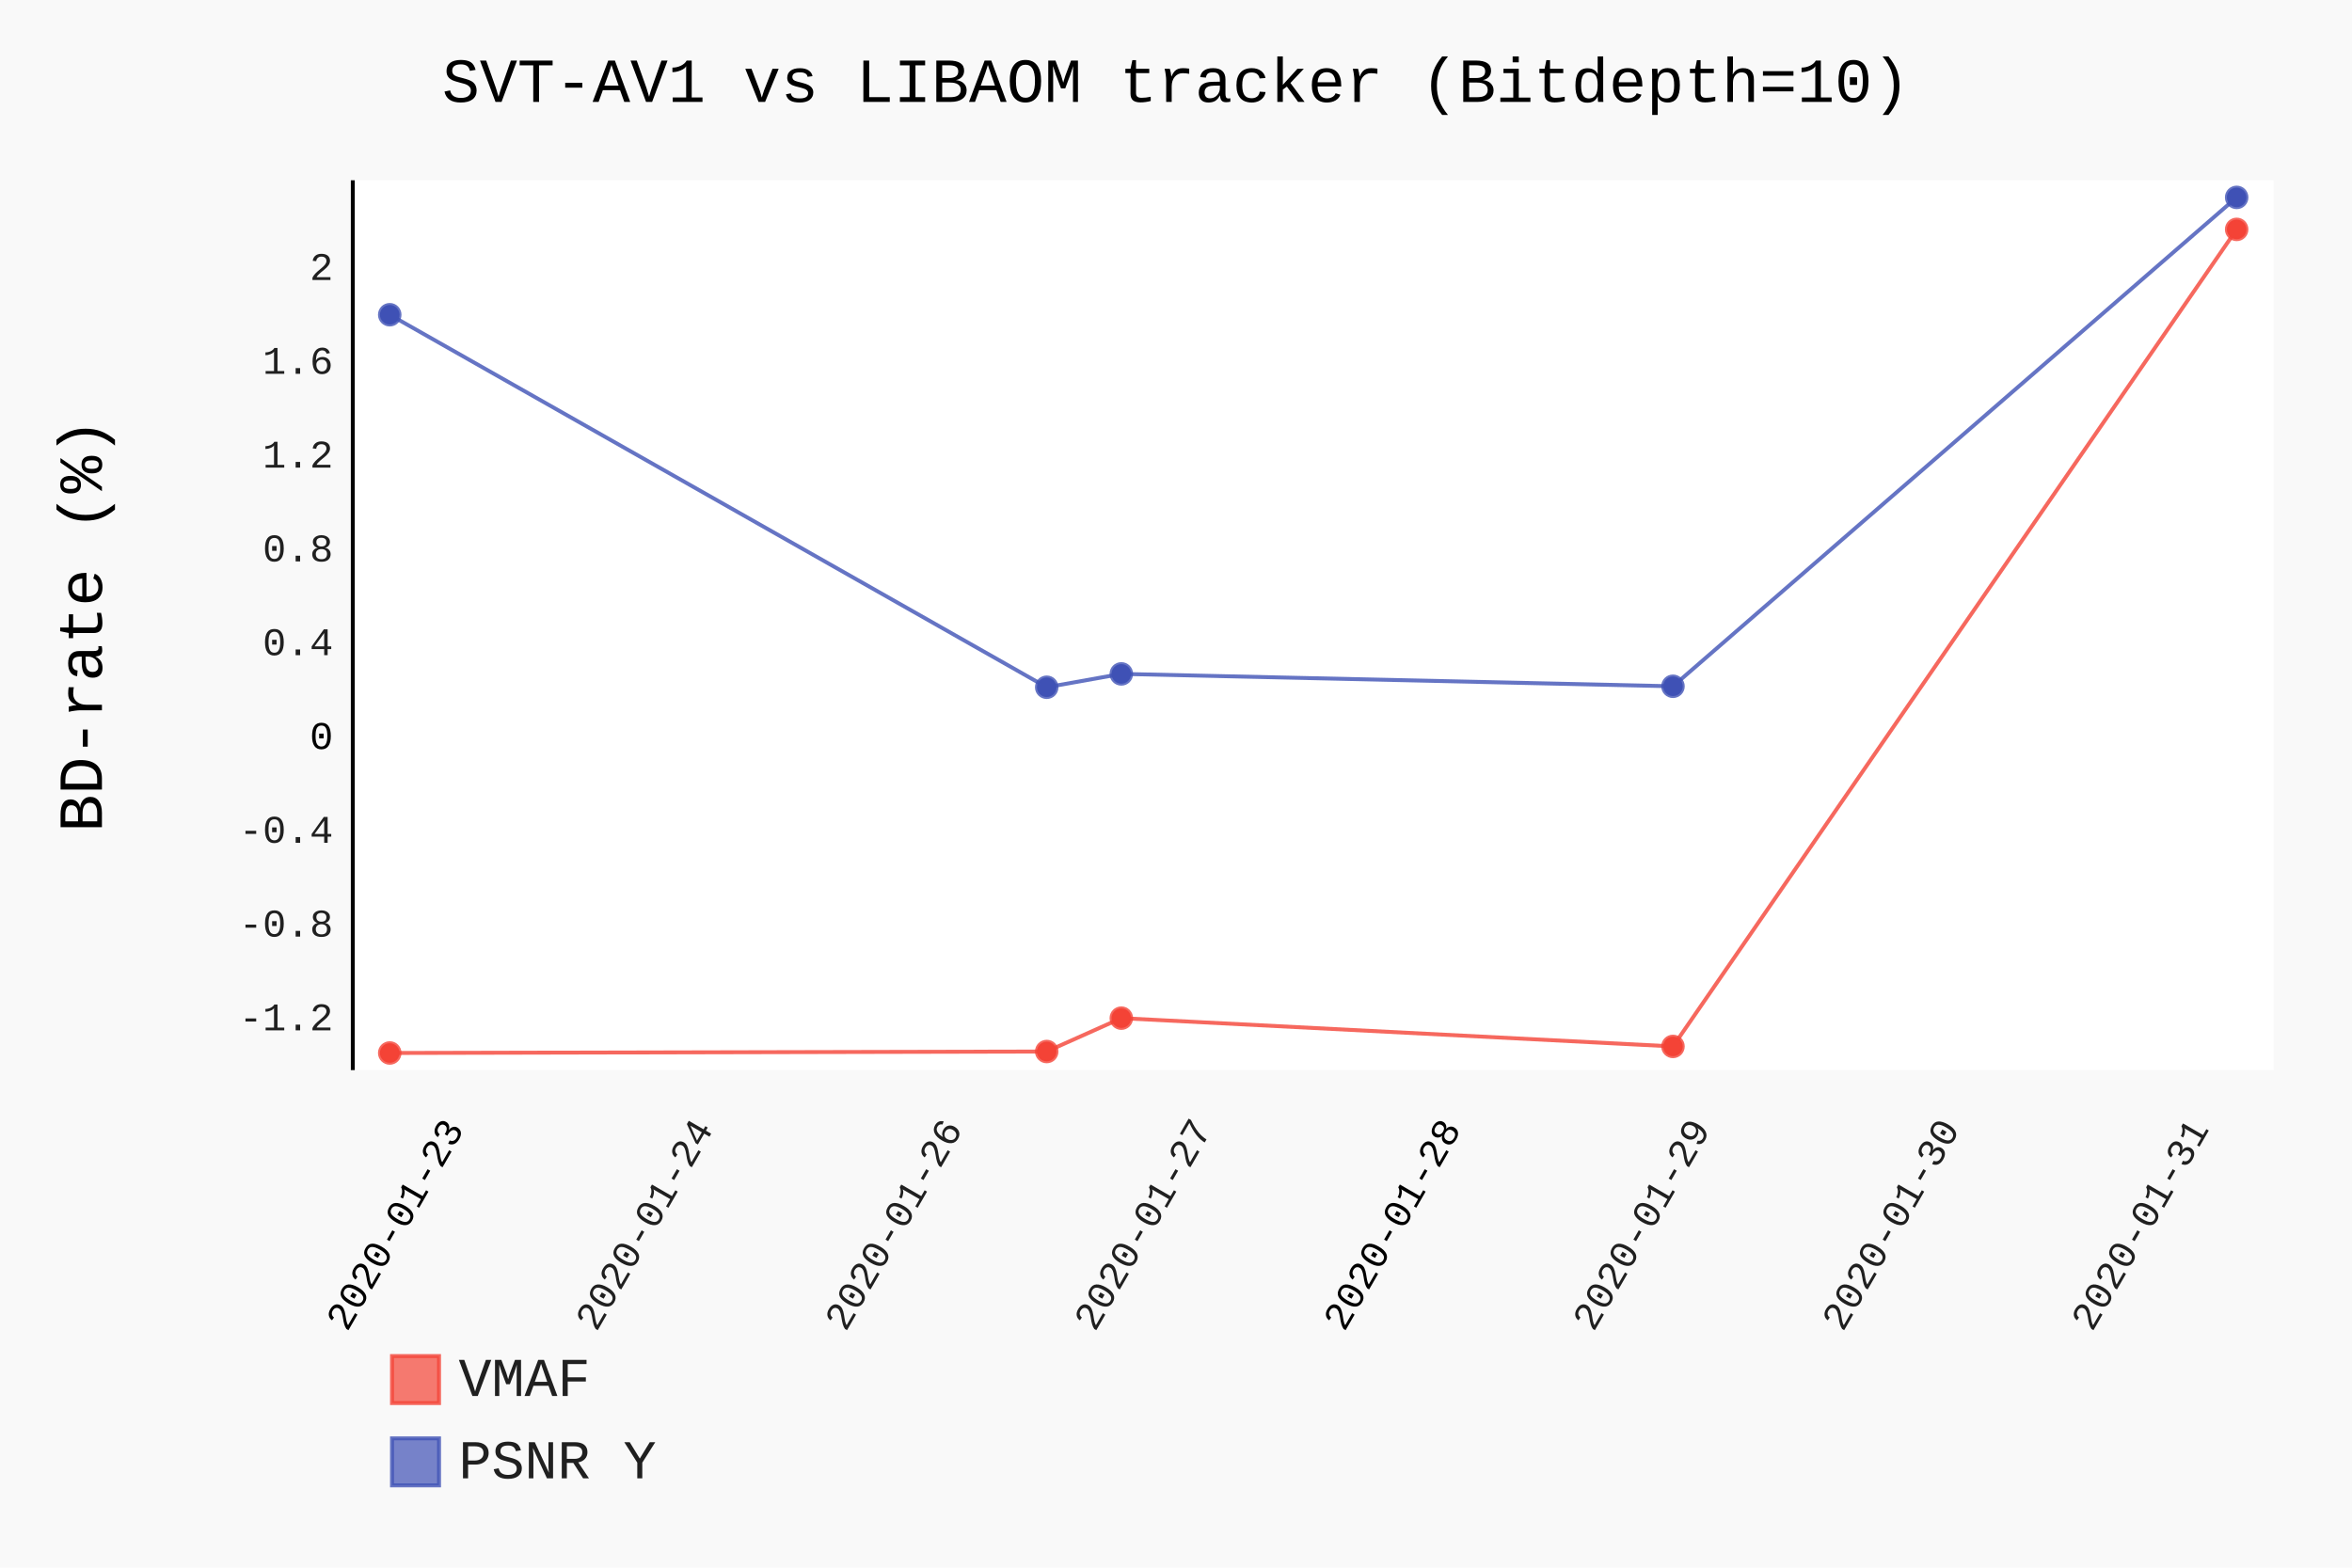
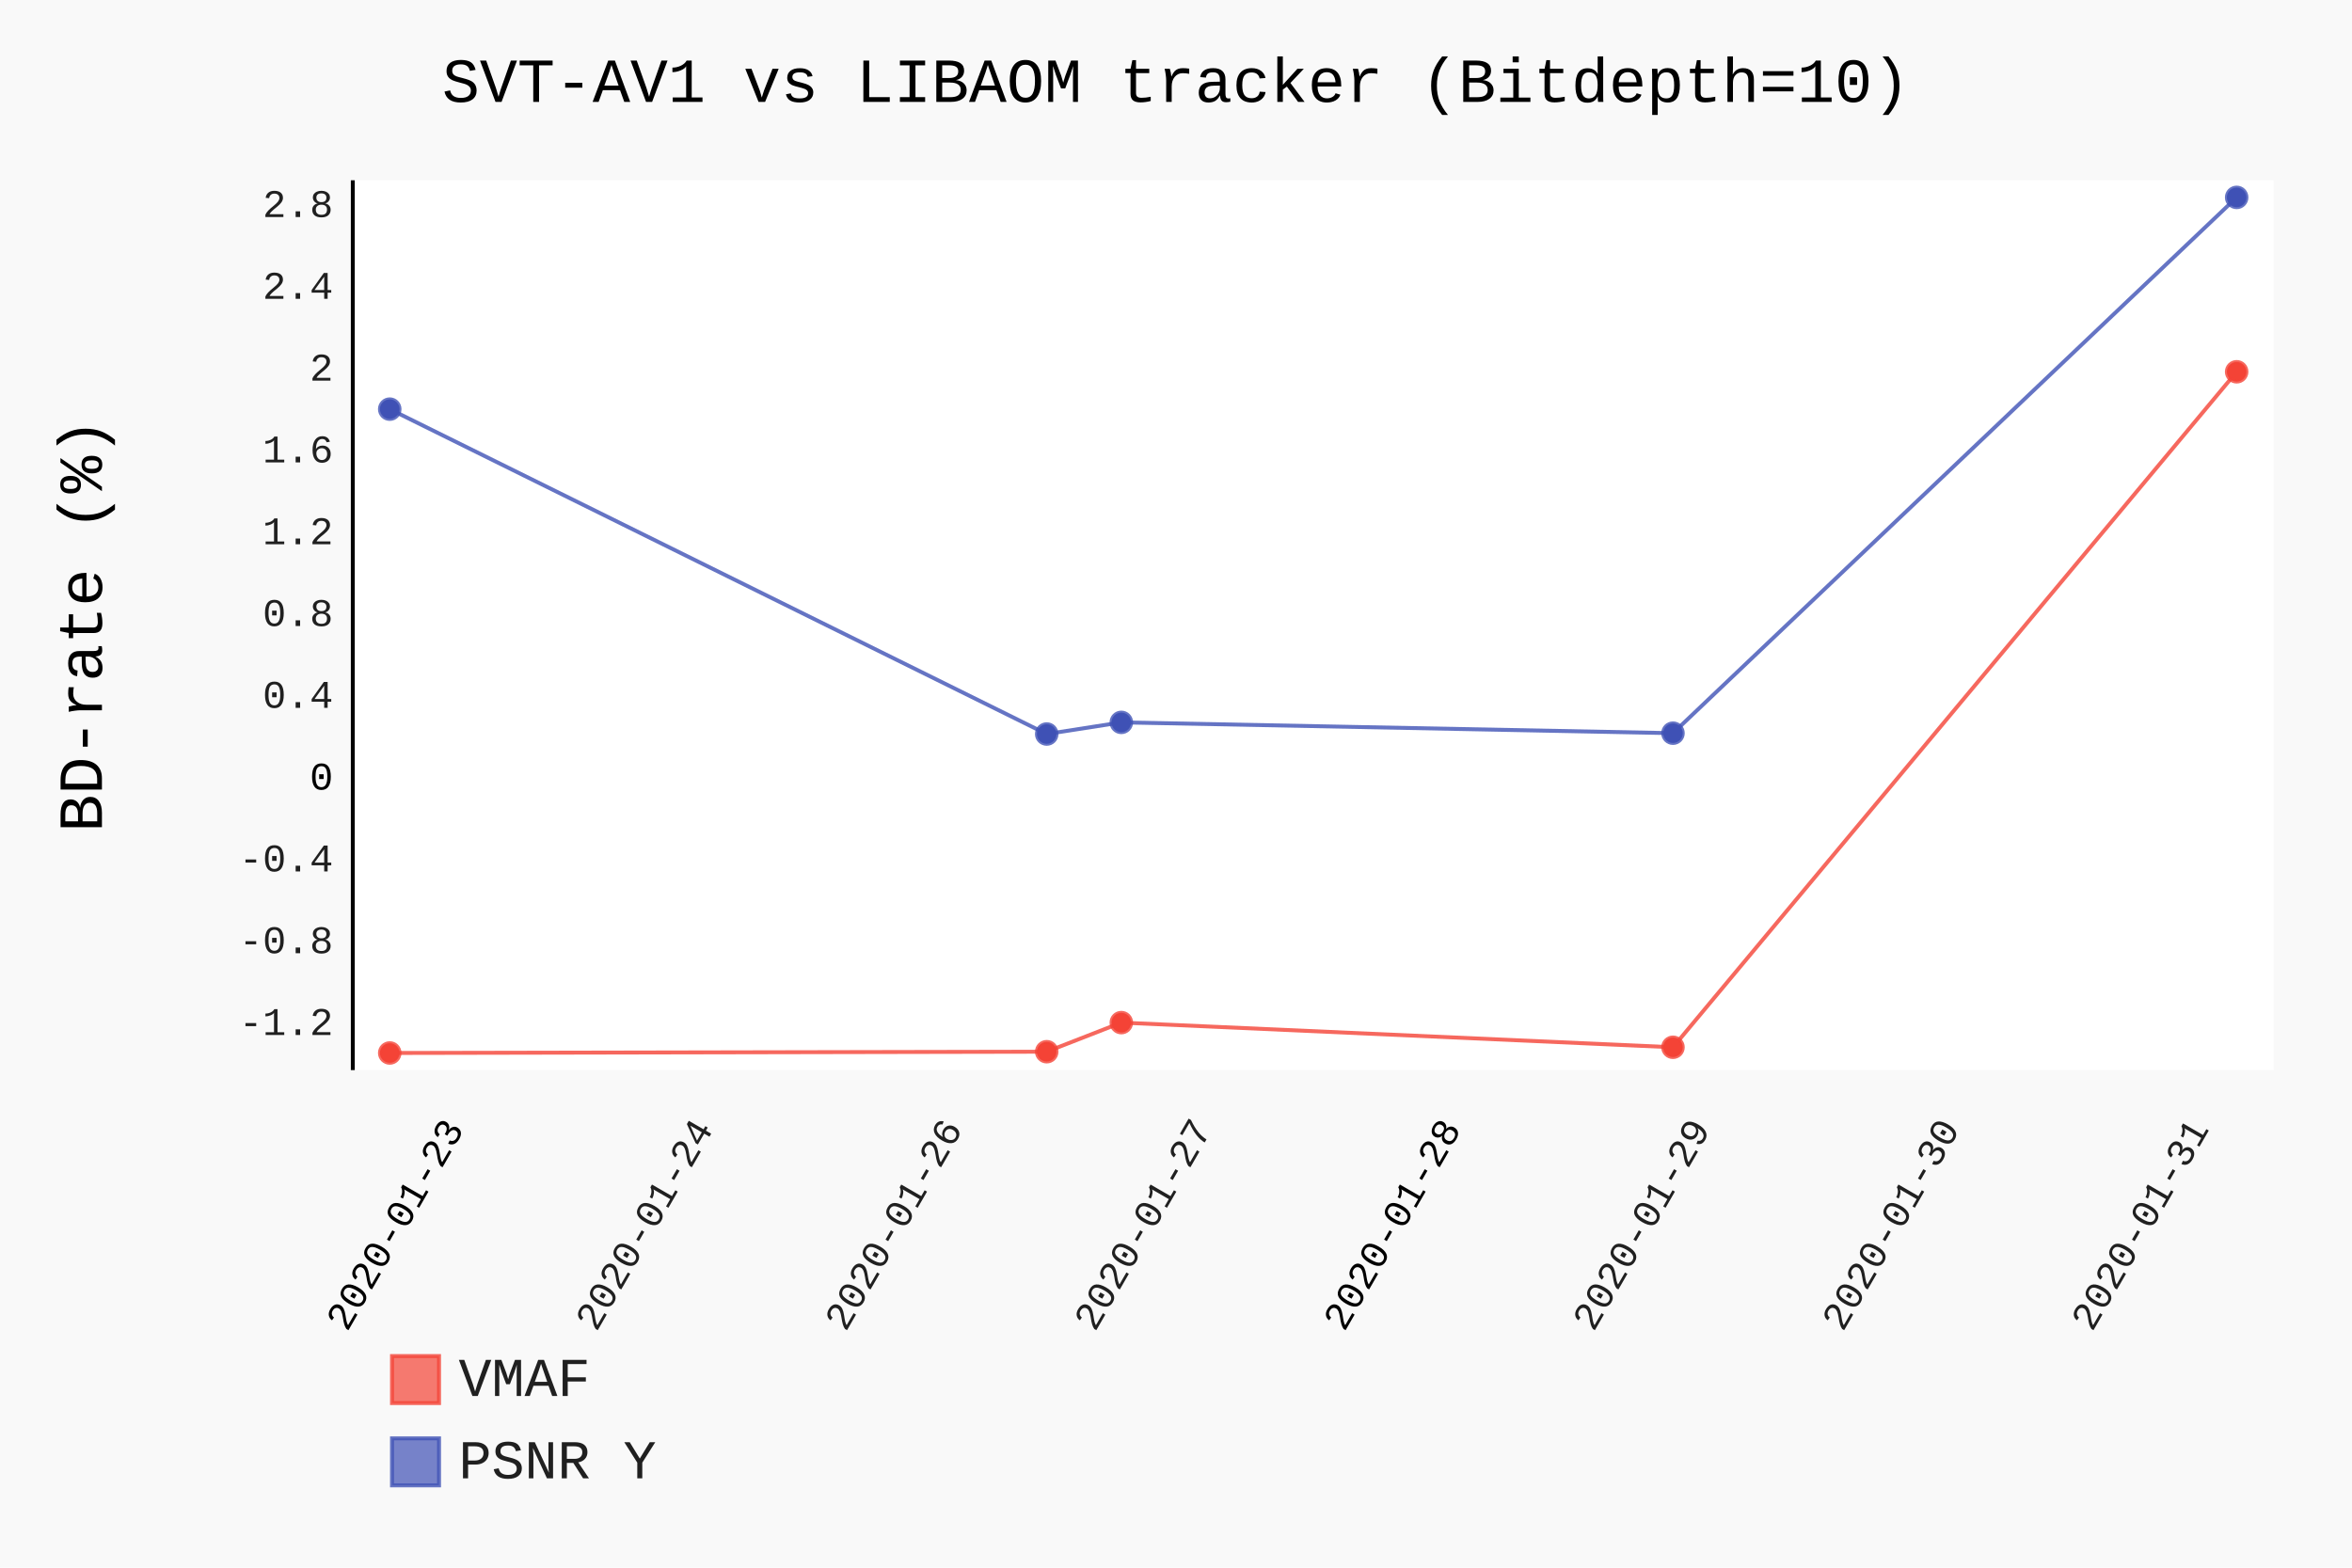
- <svg xmlns="http://www.w3.org/2000/svg" class="pygal-chart" id="chart-f161f53d-8648-484b-b93d-1e46942a1ac2" viewBox="0 0 600 400">
+ <svg xmlns="http://www.w3.org/2000/svg" class="pygal-chart" id="chart-d4c55b31-0729-4d7a-a7e5-4377f393f3b4" viewBox="0 0 600 400">
  <defs>
-     <style type="text/css">#chart-f161f53d-8648-484b-b93d-1e46942a1ac2{-webkit-user-select:none;-webkit-font-smoothing:antialiased;font-family:Consolas,"Liberation Mono",Menlo,Courier,monospace}#chart-f161f53d-8648-484b-b93d-1e46942a1ac2 .title{font-family:Consolas,"Liberation Mono",Menlo,Courier,monospace;font-size:16px}#chart-f161f53d-8648-484b-b93d-1e46942a1ac2 .legends .legend text{font-family:Consolas,"Liberation Mono",Menlo,Courier,monospace;font-size:14px}#chart-f161f53d-8648-484b-b93d-1e46942a1ac2 .axis text{font-family:Consolas,"Liberation Mono",Menlo,Courier,monospace;font-size:10px}#chart-f161f53d-8648-484b-b93d-1e46942a1ac2 .axis text.major{font-family:Consolas,"Liberation Mono",Menlo,Courier,monospace;font-size:10px}#chart-f161f53d-8648-484b-b93d-1e46942a1ac2 .text-overlay text.value{font-family:Consolas,"Liberation Mono",Menlo,Courier,monospace;font-size:16px}#chart-f161f53d-8648-484b-b93d-1e46942a1ac2 .text-overlay text.label{font-family:Consolas,"Liberation Mono",Menlo,Courier,monospace;font-size:10px}#chart-f161f53d-8648-484b-b93d-1e46942a1ac2 .tooltip{font-family:Consolas,"Liberation Mono",Menlo,Courier,monospace;font-size:14px}#chart-f161f53d-8648-484b-b93d-1e46942a1ac2 text.no_data{font-family:Consolas,"Liberation Mono",Menlo,Courier,monospace;font-size:64px}
- #chart-f161f53d-8648-484b-b93d-1e46942a1ac2{background-color:rgba(249,249,249,1)}#chart-f161f53d-8648-484b-b93d-1e46942a1ac2 path,#chart-f161f53d-8648-484b-b93d-1e46942a1ac2 line,#chart-f161f53d-8648-484b-b93d-1e46942a1ac2 rect,#chart-f161f53d-8648-484b-b93d-1e46942a1ac2 circle{-webkit-transition:150ms;-moz-transition:150ms;transition:150ms}#chart-f161f53d-8648-484b-b93d-1e46942a1ac2 .graph &gt; .background{fill:rgba(249,249,249,1)}#chart-f161f53d-8648-484b-b93d-1e46942a1ac2 .plot &gt; .background{fill:rgba(255,255,255,1)}#chart-f161f53d-8648-484b-b93d-1e46942a1ac2 .graph{fill:rgba(0,0,0,.87)}#chart-f161f53d-8648-484b-b93d-1e46942a1ac2 text.no_data{fill:rgba(0,0,0,1)}#chart-f161f53d-8648-484b-b93d-1e46942a1ac2 .title{fill:rgba(0,0,0,1)}#chart-f161f53d-8648-484b-b93d-1e46942a1ac2 .legends .legend text{fill:rgba(0,0,0,.87)}#chart-f161f53d-8648-484b-b93d-1e46942a1ac2 .legends .legend:hover text{fill:rgba(0,0,0,1)}#chart-f161f53d-8648-484b-b93d-1e46942a1ac2 .axis .line{stroke:rgba(0,0,0,1)}#chart-f161f53d-8648-484b-b93d-1e46942a1ac2 .axis .guide.line{stroke:rgba(0,0,0,.54)}#chart-f161f53d-8648-484b-b93d-1e46942a1ac2 .axis .major.line{stroke:rgba(0,0,0,.87)}#chart-f161f53d-8648-484b-b93d-1e46942a1ac2 .axis text.major{fill:rgba(0,0,0,1)}#chart-f161f53d-8648-484b-b93d-1e46942a1ac2 .axis.y .guides:hover .guide.line,#chart-f161f53d-8648-484b-b93d-1e46942a1ac2 .line-graph .axis.x .guides:hover .guide.line,#chart-f161f53d-8648-484b-b93d-1e46942a1ac2 .stackedline-graph .axis.x .guides:hover .guide.line,#chart-f161f53d-8648-484b-b93d-1e46942a1ac2 .xy-graph .axis.x .guides:hover .guide.line{stroke:rgba(0,0,0,1)}#chart-f161f53d-8648-484b-b93d-1e46942a1ac2 .axis .guides:hover text{fill:rgba(0,0,0,1)}#chart-f161f53d-8648-484b-b93d-1e46942a1ac2 .reactive{fill-opacity:.7;stroke-opacity:.8}#chart-f161f53d-8648-484b-b93d-1e46942a1ac2 .ci{stroke:rgba(0,0,0,.87)}#chart-f161f53d-8648-484b-b93d-1e46942a1ac2 .reactive.active,#chart-f161f53d-8648-484b-b93d-1e46942a1ac2 .active .reactive{fill-opacity:.8;stroke-opacity:.9;stroke-width:4}#chart-f161f53d-8648-484b-b93d-1e46942a1ac2 .ci .reactive.active{stroke-width:1.5}#chart-f161f53d-8648-484b-b93d-1e46942a1ac2 .series text{fill:rgba(0,0,0,1)}#chart-f161f53d-8648-484b-b93d-1e46942a1ac2 .tooltip rect{fill:rgba(255,255,255,1);stroke:rgba(0,0,0,1);-webkit-transition:opacity 150ms;-moz-transition:opacity 150ms;transition:opacity 150ms}#chart-f161f53d-8648-484b-b93d-1e46942a1ac2 .tooltip .label{fill:rgba(0,0,0,.87)}#chart-f161f53d-8648-484b-b93d-1e46942a1ac2 .tooltip .label{fill:rgba(0,0,0,.87)}#chart-f161f53d-8648-484b-b93d-1e46942a1ac2 .tooltip .legend{font-size:.8em;fill:rgba(0,0,0,.54)}#chart-f161f53d-8648-484b-b93d-1e46942a1ac2 .tooltip .x_label{font-size:.6em;fill:rgba(0,0,0,1)}#chart-f161f53d-8648-484b-b93d-1e46942a1ac2 .tooltip .xlink{font-size:.5em;text-decoration:underline}#chart-f161f53d-8648-484b-b93d-1e46942a1ac2 .tooltip .value{font-size:1.5em}#chart-f161f53d-8648-484b-b93d-1e46942a1ac2 .bound{font-size:.5em}#chart-f161f53d-8648-484b-b93d-1e46942a1ac2 .max-value{font-size:.75em;fill:rgba(0,0,0,.54)}#chart-f161f53d-8648-484b-b93d-1e46942a1ac2 .map-element{fill:rgba(255,255,255,1);stroke:rgba(0,0,0,.54) !important}#chart-f161f53d-8648-484b-b93d-1e46942a1ac2 .map-element .reactive{fill-opacity:inherit;stroke-opacity:inherit}#chart-f161f53d-8648-484b-b93d-1e46942a1ac2 .color-0,#chart-f161f53d-8648-484b-b93d-1e46942a1ac2 .color-0 a:visited{stroke:#F44336;fill:#F44336}#chart-f161f53d-8648-484b-b93d-1e46942a1ac2 .color-1,#chart-f161f53d-8648-484b-b93d-1e46942a1ac2 .color-1 a:visited{stroke:#3F51B5;fill:#3F51B5}#chart-f161f53d-8648-484b-b93d-1e46942a1ac2 .text-overlay .color-0 text{fill:black}#chart-f161f53d-8648-484b-b93d-1e46942a1ac2 .text-overlay .color-1 text{fill:black}
- #chart-f161f53d-8648-484b-b93d-1e46942a1ac2 text.no_data{text-anchor:middle}#chart-f161f53d-8648-484b-b93d-1e46942a1ac2 .guide.line{fill:none}#chart-f161f53d-8648-484b-b93d-1e46942a1ac2 .centered{text-anchor:middle}#chart-f161f53d-8648-484b-b93d-1e46942a1ac2 .title{text-anchor:middle}#chart-f161f53d-8648-484b-b93d-1e46942a1ac2 .legends .legend text{fill-opacity:1}#chart-f161f53d-8648-484b-b93d-1e46942a1ac2 .axis.x text{text-anchor:middle}#chart-f161f53d-8648-484b-b93d-1e46942a1ac2 .axis.x:not(.web) text[transform]{text-anchor:start}#chart-f161f53d-8648-484b-b93d-1e46942a1ac2 .axis.x:not(.web) text[transform].backwards{text-anchor:end}#chart-f161f53d-8648-484b-b93d-1e46942a1ac2 .axis.y text{text-anchor:end}#chart-f161f53d-8648-484b-b93d-1e46942a1ac2 .axis.y text[transform].backwards{text-anchor:start}#chart-f161f53d-8648-484b-b93d-1e46942a1ac2 .axis.y2 text{text-anchor:start}#chart-f161f53d-8648-484b-b93d-1e46942a1ac2 .axis.y2 text[transform].backwards{text-anchor:end}#chart-f161f53d-8648-484b-b93d-1e46942a1ac2 .axis .guide.line{stroke-dasharray:4,4}#chart-f161f53d-8648-484b-b93d-1e46942a1ac2 .axis .major.guide.line{stroke-dasharray:6,6}#chart-f161f53d-8648-484b-b93d-1e46942a1ac2 .horizontal .axis.y .guide.line,#chart-f161f53d-8648-484b-b93d-1e46942a1ac2 .horizontal .axis.y2 .guide.line,#chart-f161f53d-8648-484b-b93d-1e46942a1ac2 .vertical .axis.x .guide.line{opacity:0}#chart-f161f53d-8648-484b-b93d-1e46942a1ac2 .horizontal .axis.always_show .guide.line,#chart-f161f53d-8648-484b-b93d-1e46942a1ac2 .vertical .axis.always_show .guide.line{opacity:1 !important}#chart-f161f53d-8648-484b-b93d-1e46942a1ac2 .axis.y .guides:hover .guide.line,#chart-f161f53d-8648-484b-b93d-1e46942a1ac2 .axis.y2 .guides:hover .guide.line,#chart-f161f53d-8648-484b-b93d-1e46942a1ac2 .axis.x .guides:hover .guide.line{opacity:1}#chart-f161f53d-8648-484b-b93d-1e46942a1ac2 .axis .guides:hover text{opacity:1}#chart-f161f53d-8648-484b-b93d-1e46942a1ac2 .nofill{fill:none}#chart-f161f53d-8648-484b-b93d-1e46942a1ac2 .subtle-fill{fill-opacity:.2}#chart-f161f53d-8648-484b-b93d-1e46942a1ac2 .dot{stroke-width:1px;fill-opacity:1}#chart-f161f53d-8648-484b-b93d-1e46942a1ac2 .dot.active{stroke-width:5px}#chart-f161f53d-8648-484b-b93d-1e46942a1ac2 .dot.negative{fill:transparent}#chart-f161f53d-8648-484b-b93d-1e46942a1ac2 text,#chart-f161f53d-8648-484b-b93d-1e46942a1ac2 tspan{stroke:none !important}#chart-f161f53d-8648-484b-b93d-1e46942a1ac2 .series text.active{opacity:1}#chart-f161f53d-8648-484b-b93d-1e46942a1ac2 .tooltip rect{fill-opacity:.95;stroke-width:.5}#chart-f161f53d-8648-484b-b93d-1e46942a1ac2 .tooltip text{fill-opacity:1}#chart-f161f53d-8648-484b-b93d-1e46942a1ac2 .showable{visibility:hidden}#chart-f161f53d-8648-484b-b93d-1e46942a1ac2 .showable.shown{visibility:visible}#chart-f161f53d-8648-484b-b93d-1e46942a1ac2 .gauge-background{fill:rgba(229,229,229,1);stroke:none}#chart-f161f53d-8648-484b-b93d-1e46942a1ac2 .bg-lines{stroke:rgba(249,249,249,1);stroke-width:2px}</style>
+     <style type="text/css">#chart-d4c55b31-0729-4d7a-a7e5-4377f393f3b4{-webkit-user-select:none;-webkit-font-smoothing:antialiased;font-family:Consolas,"Liberation Mono",Menlo,Courier,monospace}#chart-d4c55b31-0729-4d7a-a7e5-4377f393f3b4 .title{font-family:Consolas,"Liberation Mono",Menlo,Courier,monospace;font-size:16px}#chart-d4c55b31-0729-4d7a-a7e5-4377f393f3b4 .legends .legend text{font-family:Consolas,"Liberation Mono",Menlo,Courier,monospace;font-size:14px}#chart-d4c55b31-0729-4d7a-a7e5-4377f393f3b4 .axis text{font-family:Consolas,"Liberation Mono",Menlo,Courier,monospace;font-size:10px}#chart-d4c55b31-0729-4d7a-a7e5-4377f393f3b4 .axis text.major{font-family:Consolas,"Liberation Mono",Menlo,Courier,monospace;font-size:10px}#chart-d4c55b31-0729-4d7a-a7e5-4377f393f3b4 .text-overlay text.value{font-family:Consolas,"Liberation Mono",Menlo,Courier,monospace;font-size:16px}#chart-d4c55b31-0729-4d7a-a7e5-4377f393f3b4 .text-overlay text.label{font-family:Consolas,"Liberation Mono",Menlo,Courier,monospace;font-size:10px}#chart-d4c55b31-0729-4d7a-a7e5-4377f393f3b4 .tooltip{font-family:Consolas,"Liberation Mono",Menlo,Courier,monospace;font-size:14px}#chart-d4c55b31-0729-4d7a-a7e5-4377f393f3b4 text.no_data{font-family:Consolas,"Liberation Mono",Menlo,Courier,monospace;font-size:64px}
+ #chart-d4c55b31-0729-4d7a-a7e5-4377f393f3b4{background-color:rgba(249,249,249,1)}#chart-d4c55b31-0729-4d7a-a7e5-4377f393f3b4 path,#chart-d4c55b31-0729-4d7a-a7e5-4377f393f3b4 line,#chart-d4c55b31-0729-4d7a-a7e5-4377f393f3b4 rect,#chart-d4c55b31-0729-4d7a-a7e5-4377f393f3b4 circle{-webkit-transition:150ms;-moz-transition:150ms;transition:150ms}#chart-d4c55b31-0729-4d7a-a7e5-4377f393f3b4 .graph &gt; .background{fill:rgba(249,249,249,1)}#chart-d4c55b31-0729-4d7a-a7e5-4377f393f3b4 .plot &gt; .background{fill:rgba(255,255,255,1)}#chart-d4c55b31-0729-4d7a-a7e5-4377f393f3b4 .graph{fill:rgba(0,0,0,.87)}#chart-d4c55b31-0729-4d7a-a7e5-4377f393f3b4 text.no_data{fill:rgba(0,0,0,1)}#chart-d4c55b31-0729-4d7a-a7e5-4377f393f3b4 .title{fill:rgba(0,0,0,1)}#chart-d4c55b31-0729-4d7a-a7e5-4377f393f3b4 .legends .legend text{fill:rgba(0,0,0,.87)}#chart-d4c55b31-0729-4d7a-a7e5-4377f393f3b4 .legends .legend:hover text{fill:rgba(0,0,0,1)}#chart-d4c55b31-0729-4d7a-a7e5-4377f393f3b4 .axis .line{stroke:rgba(0,0,0,1)}#chart-d4c55b31-0729-4d7a-a7e5-4377f393f3b4 .axis .guide.line{stroke:rgba(0,0,0,.54)}#chart-d4c55b31-0729-4d7a-a7e5-4377f393f3b4 .axis .major.line{stroke:rgba(0,0,0,.87)}#chart-d4c55b31-0729-4d7a-a7e5-4377f393f3b4 .axis text.major{fill:rgba(0,0,0,1)}#chart-d4c55b31-0729-4d7a-a7e5-4377f393f3b4 .axis.y .guides:hover .guide.line,#chart-d4c55b31-0729-4d7a-a7e5-4377f393f3b4 .line-graph .axis.x .guides:hover .guide.line,#chart-d4c55b31-0729-4d7a-a7e5-4377f393f3b4 .stackedline-graph .axis.x .guides:hover .guide.line,#chart-d4c55b31-0729-4d7a-a7e5-4377f393f3b4 .xy-graph .axis.x .guides:hover .guide.line{stroke:rgba(0,0,0,1)}#chart-d4c55b31-0729-4d7a-a7e5-4377f393f3b4 .axis .guides:hover text{fill:rgba(0,0,0,1)}#chart-d4c55b31-0729-4d7a-a7e5-4377f393f3b4 .reactive{fill-opacity:.7;stroke-opacity:.8}#chart-d4c55b31-0729-4d7a-a7e5-4377f393f3b4 .ci{stroke:rgba(0,0,0,.87)}#chart-d4c55b31-0729-4d7a-a7e5-4377f393f3b4 .reactive.active,#chart-d4c55b31-0729-4d7a-a7e5-4377f393f3b4 .active .reactive{fill-opacity:.8;stroke-opacity:.9;stroke-width:4}#chart-d4c55b31-0729-4d7a-a7e5-4377f393f3b4 .ci .reactive.active{stroke-width:1.5}#chart-d4c55b31-0729-4d7a-a7e5-4377f393f3b4 .series text{fill:rgba(0,0,0,1)}#chart-d4c55b31-0729-4d7a-a7e5-4377f393f3b4 .tooltip rect{fill:rgba(255,255,255,1);stroke:rgba(0,0,0,1);-webkit-transition:opacity 150ms;-moz-transition:opacity 150ms;transition:opacity 150ms}#chart-d4c55b31-0729-4d7a-a7e5-4377f393f3b4 .tooltip .label{fill:rgba(0,0,0,.87)}#chart-d4c55b31-0729-4d7a-a7e5-4377f393f3b4 .tooltip .label{fill:rgba(0,0,0,.87)}#chart-d4c55b31-0729-4d7a-a7e5-4377f393f3b4 .tooltip .legend{font-size:.8em;fill:rgba(0,0,0,.54)}#chart-d4c55b31-0729-4d7a-a7e5-4377f393f3b4 .tooltip .x_label{font-size:.6em;fill:rgba(0,0,0,1)}#chart-d4c55b31-0729-4d7a-a7e5-4377f393f3b4 .tooltip .xlink{font-size:.5em;text-decoration:underline}#chart-d4c55b31-0729-4d7a-a7e5-4377f393f3b4 .tooltip .value{font-size:1.5em}#chart-d4c55b31-0729-4d7a-a7e5-4377f393f3b4 .bound{font-size:.5em}#chart-d4c55b31-0729-4d7a-a7e5-4377f393f3b4 .max-value{font-size:.75em;fill:rgba(0,0,0,.54)}#chart-d4c55b31-0729-4d7a-a7e5-4377f393f3b4 .map-element{fill:rgba(255,255,255,1);stroke:rgba(0,0,0,.54) !important}#chart-d4c55b31-0729-4d7a-a7e5-4377f393f3b4 .map-element .reactive{fill-opacity:inherit;stroke-opacity:inherit}#chart-d4c55b31-0729-4d7a-a7e5-4377f393f3b4 .color-0,#chart-d4c55b31-0729-4d7a-a7e5-4377f393f3b4 .color-0 a:visited{stroke:#F44336;fill:#F44336}#chart-d4c55b31-0729-4d7a-a7e5-4377f393f3b4 .color-1,#chart-d4c55b31-0729-4d7a-a7e5-4377f393f3b4 .color-1 a:visited{stroke:#3F51B5;fill:#3F51B5}#chart-d4c55b31-0729-4d7a-a7e5-4377f393f3b4 .text-overlay .color-0 text{fill:black}#chart-d4c55b31-0729-4d7a-a7e5-4377f393f3b4 .text-overlay .color-1 text{fill:black}
+ #chart-d4c55b31-0729-4d7a-a7e5-4377f393f3b4 text.no_data{text-anchor:middle}#chart-d4c55b31-0729-4d7a-a7e5-4377f393f3b4 .guide.line{fill:none}#chart-d4c55b31-0729-4d7a-a7e5-4377f393f3b4 .centered{text-anchor:middle}#chart-d4c55b31-0729-4d7a-a7e5-4377f393f3b4 .title{text-anchor:middle}#chart-d4c55b31-0729-4d7a-a7e5-4377f393f3b4 .legends .legend text{fill-opacity:1}#chart-d4c55b31-0729-4d7a-a7e5-4377f393f3b4 .axis.x text{text-anchor:middle}#chart-d4c55b31-0729-4d7a-a7e5-4377f393f3b4 .axis.x:not(.web) text[transform]{text-anchor:start}#chart-d4c55b31-0729-4d7a-a7e5-4377f393f3b4 .axis.x:not(.web) text[transform].backwards{text-anchor:end}#chart-d4c55b31-0729-4d7a-a7e5-4377f393f3b4 .axis.y text{text-anchor:end}#chart-d4c55b31-0729-4d7a-a7e5-4377f393f3b4 .axis.y text[transform].backwards{text-anchor:start}#chart-d4c55b31-0729-4d7a-a7e5-4377f393f3b4 .axis.y2 text{text-anchor:start}#chart-d4c55b31-0729-4d7a-a7e5-4377f393f3b4 .axis.y2 text[transform].backwards{text-anchor:end}#chart-d4c55b31-0729-4d7a-a7e5-4377f393f3b4 .axis .guide.line{stroke-dasharray:4,4}#chart-d4c55b31-0729-4d7a-a7e5-4377f393f3b4 .axis .major.guide.line{stroke-dasharray:6,6}#chart-d4c55b31-0729-4d7a-a7e5-4377f393f3b4 .horizontal .axis.y .guide.line,#chart-d4c55b31-0729-4d7a-a7e5-4377f393f3b4 .horizontal .axis.y2 .guide.line,#chart-d4c55b31-0729-4d7a-a7e5-4377f393f3b4 .vertical .axis.x .guide.line{opacity:0}#chart-d4c55b31-0729-4d7a-a7e5-4377f393f3b4 .horizontal .axis.always_show .guide.line,#chart-d4c55b31-0729-4d7a-a7e5-4377f393f3b4 .vertical .axis.always_show .guide.line{opacity:1 !important}#chart-d4c55b31-0729-4d7a-a7e5-4377f393f3b4 .axis.y .guides:hover .guide.line,#chart-d4c55b31-0729-4d7a-a7e5-4377f393f3b4 .axis.y2 .guides:hover .guide.line,#chart-d4c55b31-0729-4d7a-a7e5-4377f393f3b4 .axis.x .guides:hover .guide.line{opacity:1}#chart-d4c55b31-0729-4d7a-a7e5-4377f393f3b4 .axis .guides:hover text{opacity:1}#chart-d4c55b31-0729-4d7a-a7e5-4377f393f3b4 .nofill{fill:none}#chart-d4c55b31-0729-4d7a-a7e5-4377f393f3b4 .subtle-fill{fill-opacity:.2}#chart-d4c55b31-0729-4d7a-a7e5-4377f393f3b4 .dot{stroke-width:1px;fill-opacity:1}#chart-d4c55b31-0729-4d7a-a7e5-4377f393f3b4 .dot.active{stroke-width:5px}#chart-d4c55b31-0729-4d7a-a7e5-4377f393f3b4 .dot.negative{fill:transparent}#chart-d4c55b31-0729-4d7a-a7e5-4377f393f3b4 text,#chart-d4c55b31-0729-4d7a-a7e5-4377f393f3b4 tspan{stroke:none !important}#chart-d4c55b31-0729-4d7a-a7e5-4377f393f3b4 .series text.active{opacity:1}#chart-d4c55b31-0729-4d7a-a7e5-4377f393f3b4 .tooltip rect{fill-opacity:.95;stroke-width:.5}#chart-d4c55b31-0729-4d7a-a7e5-4377f393f3b4 .tooltip text{fill-opacity:1}#chart-d4c55b31-0729-4d7a-a7e5-4377f393f3b4 .showable{visibility:hidden}#chart-d4c55b31-0729-4d7a-a7e5-4377f393f3b4 .showable.shown{visibility:visible}#chart-d4c55b31-0729-4d7a-a7e5-4377f393f3b4 .gauge-background{fill:rgba(229,229,229,1);stroke:none}#chart-d4c55b31-0729-4d7a-a7e5-4377f393f3b4 .bg-lines{stroke:rgba(249,249,249,1);stroke-width:2px}</style>
  </defs>
  <g class="graph datetimeline-graph vertical">
    <rect class="background" height="400" width="600" x="0" y="0" />
    <g class="plot" transform="translate(90, 46)">
      <rect class="background" height="227.038" width="490.0" x="0" y="0" />
      <g class="axis y">
        <g class="guides">
-           <text class="" x="-5" y="216.9">-1.2</text>
+           <text class="" x="-5" y="218.086">-1.2</text>
        </g>
        <g class="guides">
-           <text class="" x="-5" y="192.968">-0.8</text>
+           <text class="" x="-5" y="197.215">-0.8</text>
        </g>
        <g class="guides">
-           <text class="" x="-5" y="169.037">-0.4</text>
+           <text class="" x="-5" y="176.343">-0.4</text>
        </g>
        <g class="guides">
-           <text class="major" x="-5" y="145.105">0</text>
+           <text class="major" x="-5" y="155.472">0</text>
        </g>
        <g class="guides">
-           <text class="" x="-5" y="121.173">0.4</text>
+           <text class="" x="-5" y="134.601">0.4</text>
        </g>
        <g class="guides">
-           <text class="" x="-5" y="97.242">0.8</text>
+           <text class="" x="-5" y="113.73">0.8</text>
        </g>
        <g class="guides">
-           <text class="" x="-5" y="73.31">1.2</text>
+           <text class="" x="-5" y="92.859">1.2</text>
        </g>
        <g class="guides">
-           <text class="" x="-5" y="49.378">1.6</text>
+           <text class="" x="-5" y="71.988">1.6</text>
        </g>
        <g class="guides">
-           <text class="" x="-5" y="25.447">2</text>
+           <text class="" x="-5" y="51.116">2</text>
+         </g>
+         <g class="guides">
+           <text class="" x="-5" y="30.245">2.4</text>
+         </g>
+         <g class="guides">
+           <text class="" x="-5" y="9.374">2.8</text>
        </g>
      </g>
      <g class="axis x">
        <path class="line" d="M0 0 v227.038" />
        <g class="guides">
          <path class="major guide line" d="M28.545 0 v227.038" />
          <text class="major backwards" transform="rotate(300 28.54523 242.0385)" x="28.545" y="242.038">2020-01-23</text>
        </g>
        <g class="guides">
          <path class="guide line" d="M92.139 0 v227.038" />
          <text class="backwards" transform="rotate(300 92.13947 242.0385)" x="92.139" y="242.038">2020-01-24</text>
        </g>
        <g class="guides">
          <path class="guide line" d="M155.734 0 v227.038" />
          <text class="backwards" transform="rotate(300 155.7337 242.0385)" x="155.734" y="242.038">2020-01-26</text>
        </g>
        <g class="guides">
          <path class="guide line" d="M219.328 0 v227.038" />
          <text class="backwards" transform="rotate(300 219.328 242.0385)" x="219.328" y="242.038">2020-01-27</text>
        </g>
        <g class="guides">
          <path class="major guide line" d="M282.922 0 v227.038" />
          <text class="major backwards" transform="rotate(300 282.9222 242.0385)" x="282.922" y="242.038">2020-01-28</text>
        </g>
        <g class="guides">
          <path class="guide line" d="M346.516 0 v227.038" />
          <text class="backwards" transform="rotate(300 346.5164 242.0385)" x="346.516" y="242.038">2020-01-29</text>
        </g>
        <g class="guides">
          <path class="guide line" d="M410.111 0 v227.038" />
          <text class="backwards" transform="rotate(300 410.1107 242.0385)" x="410.111" y="242.038">2020-01-30</text>
        </g>
        <g class="guides">
          <path class="guide line" d="M473.705 0 v227.038" />
          <text class="backwards" transform="rotate(300 473.7049 242.0385)" x="473.705" y="242.038">2020-01-31</text>
        </g>
      </g>
      <g class="series serie-0 color-0">
-         <path class="line reactive nofill" d="M9.423 222.672 L177.02 222.298 196.052 213.786 336.779 221 480.577 12.529" />
+         <path class="line reactive nofill" d="M9.423 222.672 L177.02 222.346 196.052 214.922 336.779 221.214 480.577 48.862" />
      </g>
      <g class="series serie-1 color-1">
-         <path class="line reactive nofill" d="M9.423 34.305 L177.02 129.355 196.052 125.947 336.779 129.107 480.577 4.366" />
+         <path class="line reactive nofill" d="M9.423 58.394 L177.02 141.289 196.052 138.317 336.779 141.072 480.577 4.366" />
      </g>
    </g>
    <g class="titles">
      <text class="title plot_title" x="300.0" y="26">SVT-AV1 vs LIBAOM tracker (Bitdepth=10)</text>
      <text class="title" transform="rotate(-90 0 159.5192)" x="0" y="185.519">BD-rate (%)</text>
    </g>
    <g class="plot overlay" transform="translate(90, 46)">
      <g class="series serie-0 color-0">
        <g class="dots">
          <circle class="dot reactive tooltip-trigger" cx="9.423" cy="222.672" r="2.5" />
        </g>
        <g class="dots">
-           <circle class="dot reactive tooltip-trigger" cx="177.02" cy="222.298" r="2.5" />
+           <circle class="dot reactive tooltip-trigger" cx="177.02" cy="222.346" r="2.5" />
        </g>
        <g class="dots">
-           <circle class="dot reactive tooltip-trigger" cx="196.052" cy="213.786" r="2.5" />
+           <circle class="dot reactive tooltip-trigger" cx="196.052" cy="214.922" r="2.5" />
        </g>
        <g class="dots">
-           <circle class="dot reactive tooltip-trigger" cx="336.779" cy="221" r="2.5" />
+           <circle class="dot reactive tooltip-trigger" cx="336.779" cy="221.214" r="2.5" />
        </g>
        <g class="dots">
-           <circle class="dot reactive tooltip-trigger" cx="480.577" cy="12.529" r="2.5" />
+           <circle class="dot reactive tooltip-trigger" cx="480.577" cy="48.862" r="2.5" />
        </g>
      </g>
      <g class="series serie-1 color-1">
        <g class="dots">
-           <circle class="dot reactive tooltip-trigger" cx="9.423" cy="34.305" r="2.5" />
+           <circle class="dot reactive tooltip-trigger" cx="9.423" cy="58.394" r="2.5" />
        </g>
        <g class="dots">
-           <circle class="dot reactive tooltip-trigger" cx="177.02" cy="129.355" r="2.5" />
+           <circle class="dot reactive tooltip-trigger" cx="177.02" cy="141.289" r="2.5" />
        </g>
        <g class="dots">
-           <circle class="dot reactive tooltip-trigger" cx="196.052" cy="125.947" r="2.5" />
+           <circle class="dot reactive tooltip-trigger" cx="196.052" cy="138.317" r="2.5" />
        </g>
        <g class="dots">
-           <circle class="dot reactive tooltip-trigger" cx="336.779" cy="129.107" r="2.5" />
+           <circle class="dot reactive tooltip-trigger" cx="336.779" cy="141.072" r="2.5" />
        </g>
        <g class="dots">
          <circle class="dot reactive tooltip-trigger" cx="480.577" cy="4.366" r="2.5" />
        </g>
      </g>
    </g>
    <g class="plot text-overlay" transform="translate(90, 46)">
      <g class="series serie-0 color-0" />
      <g class="series serie-1 color-1" />
    </g>
    <g class="plot tooltip-overlay" transform="translate(90, 46)">
      <g class="tooltip" style="opacity: 0" transform="translate(0 0)">
        <rect class="tooltip-box" height="0" rx="0" ry="0" width="0" />
        <g class="text" />
      </g>
    </g>
    <g class="legends" transform="translate(100, 345)">
      <g class="legend reactive activate-serie" id="activate-serie-0">
        <rect class="color-0 reactive" height="12" width="12" x="0.0" y="1.0" />
        <text x="17.0" y="11.2">VMAF</text>
      </g>
      <g class="legend reactive activate-serie" id="activate-serie-1">
        <rect class="color-1 reactive" height="12" width="12" x="0.0" y="22.0" />
        <text x="17.0" y="32.2">PSNR Y</text>
      </g>
    </g>
  </g>
</svg>
